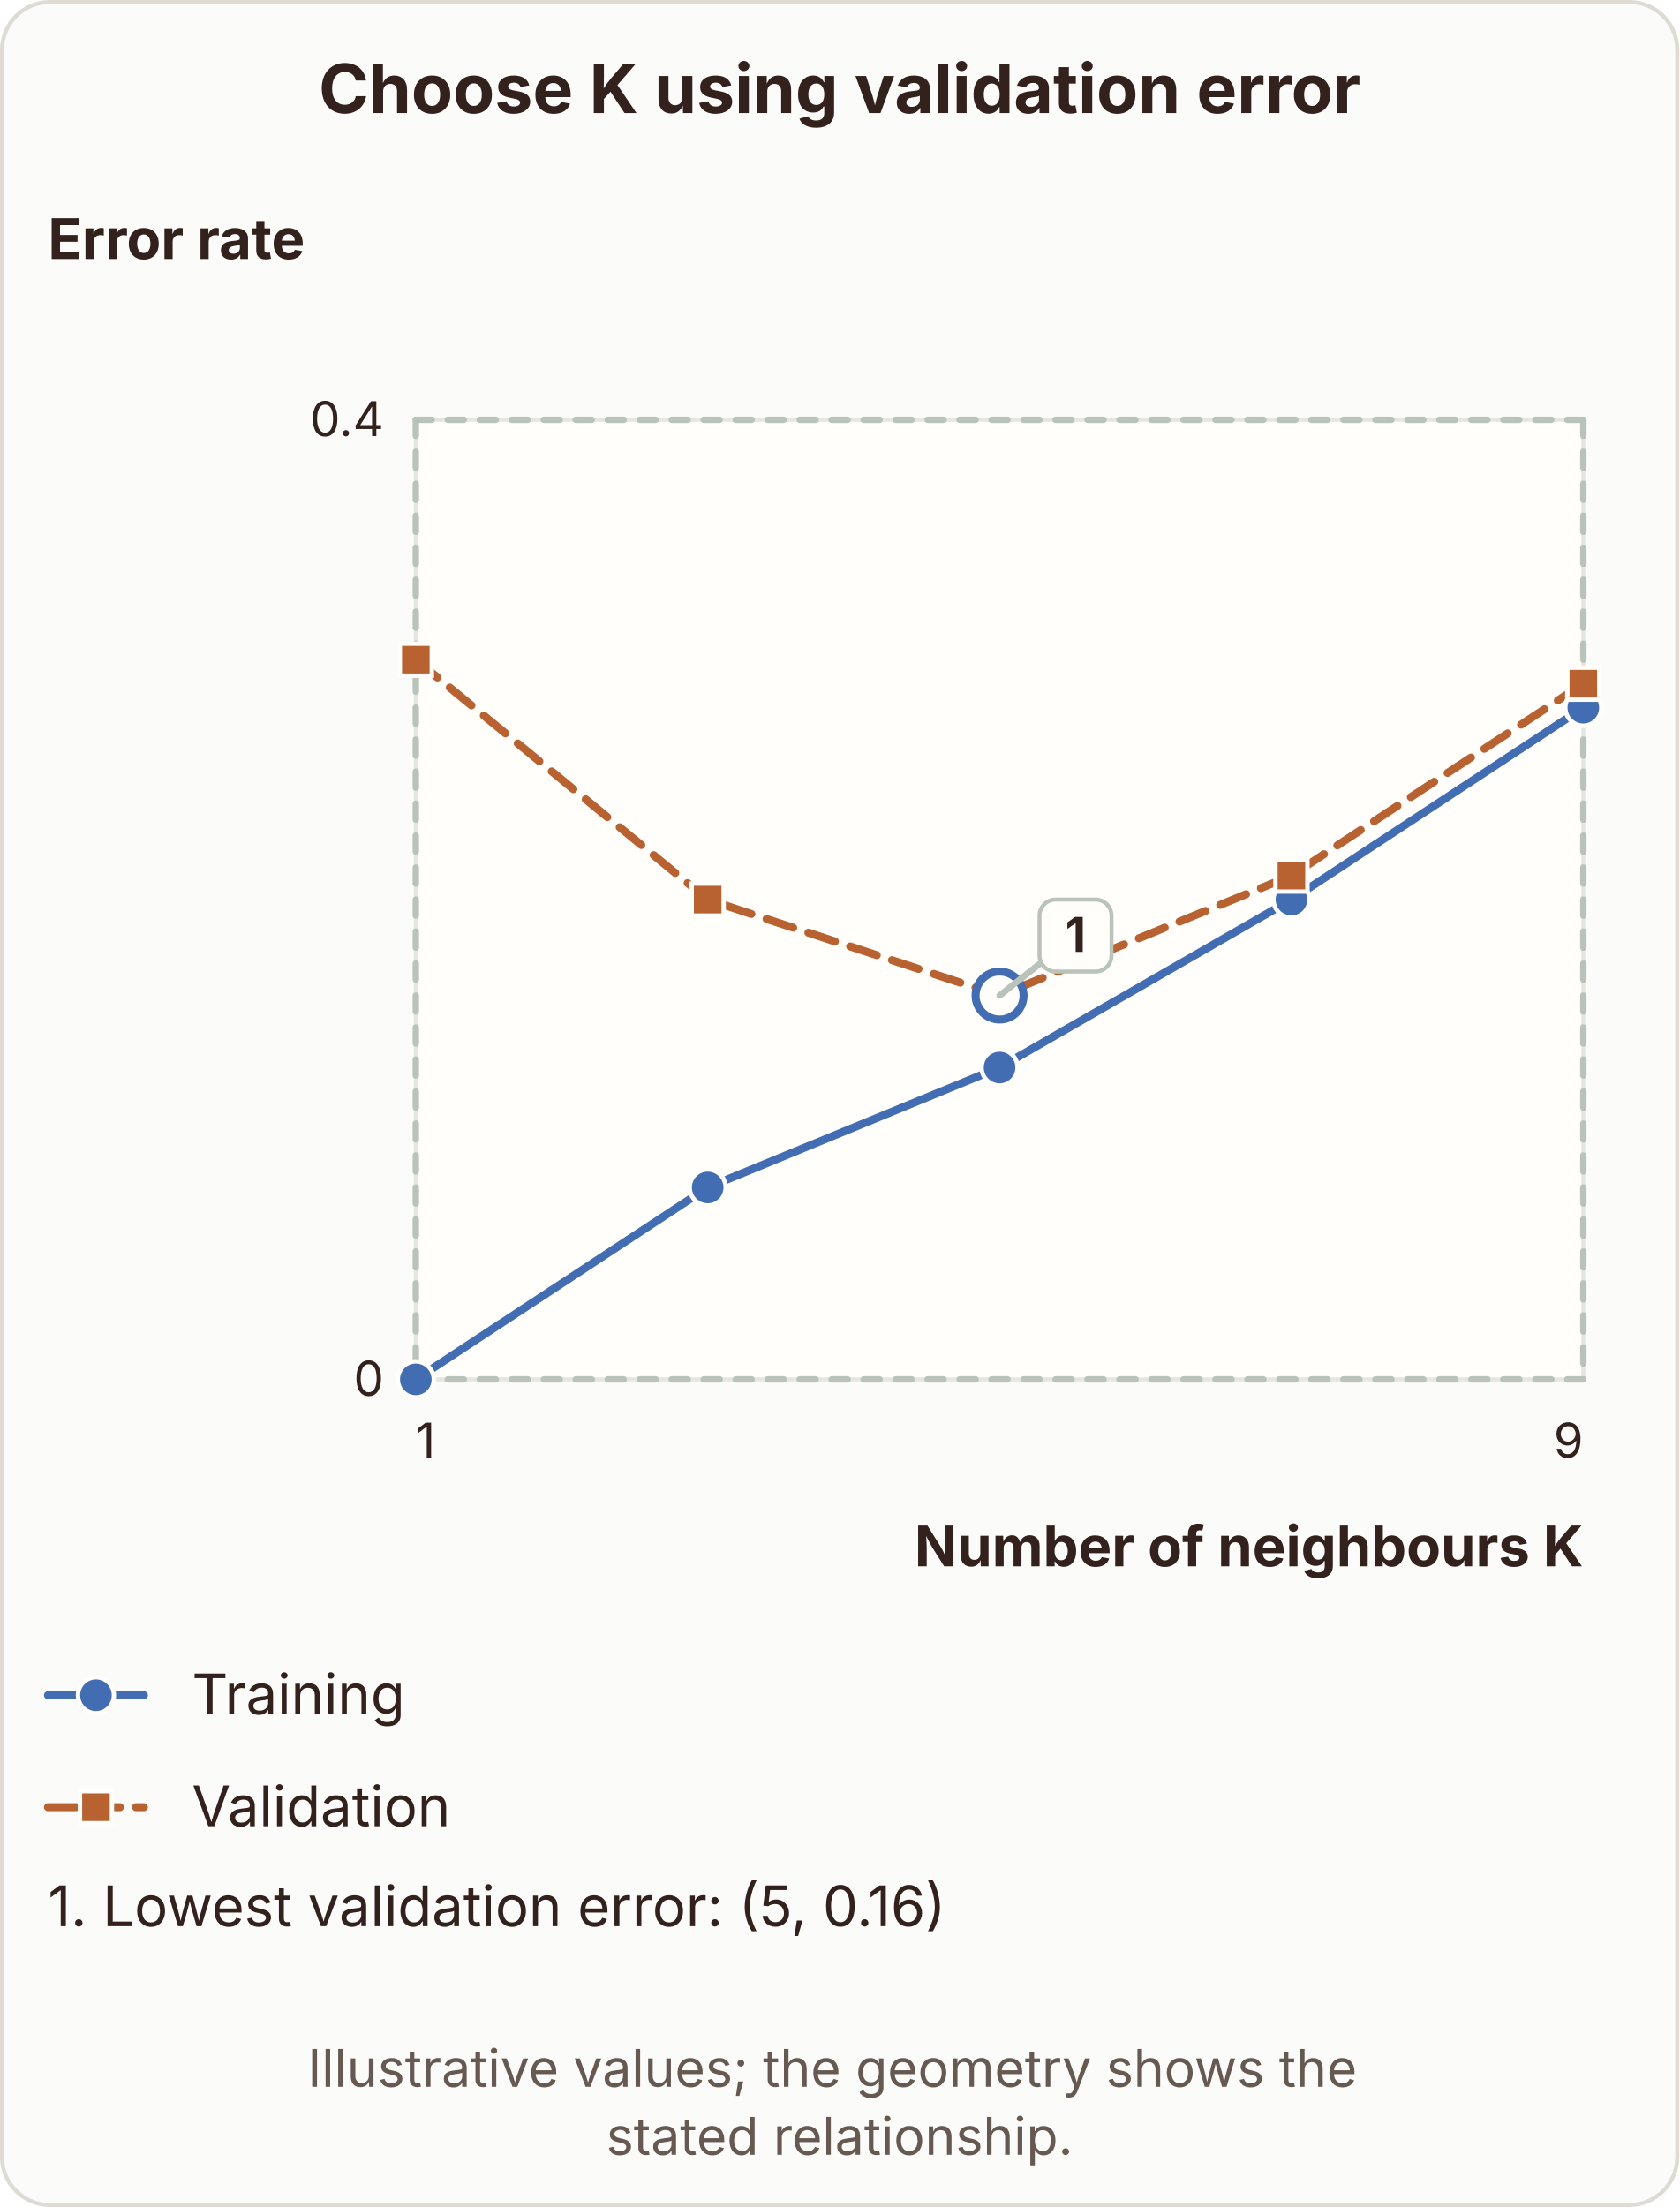
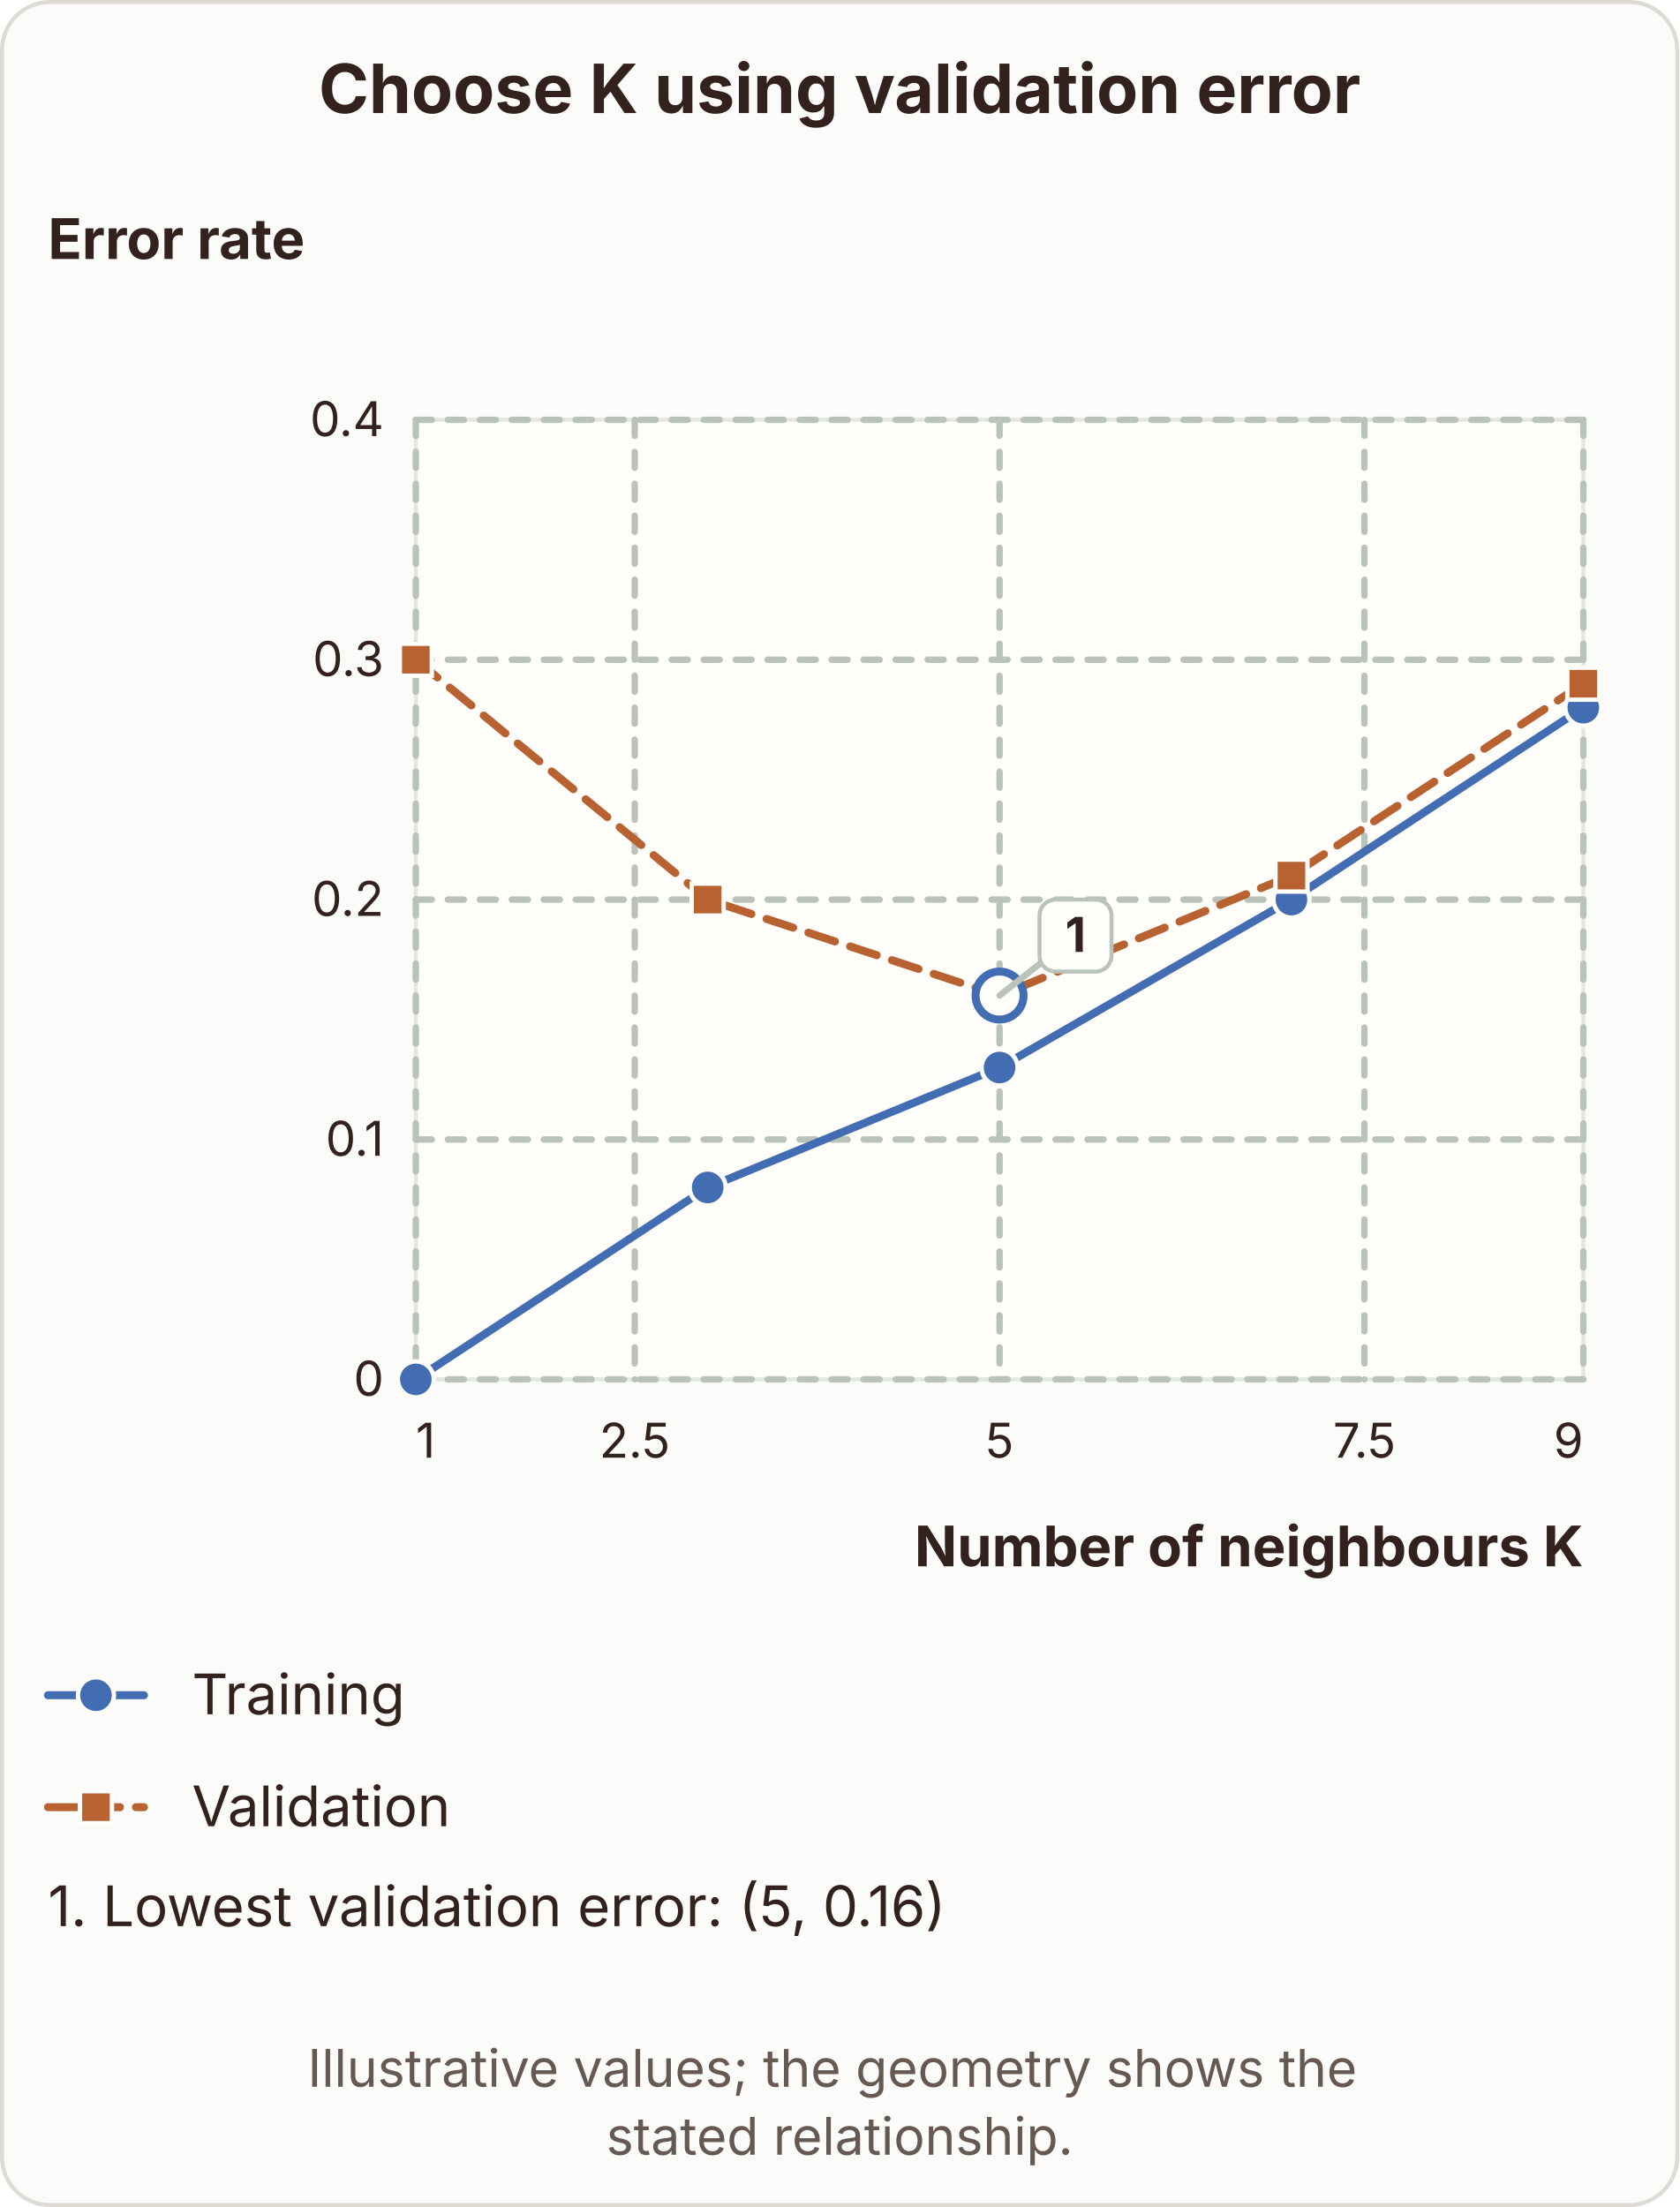
<svg xmlns="http://www.w3.org/2000/svg" width="420" height="552" viewBox="0 0 420 552" role="img" aria-label="Choose K using validation error Number of neighbours K: 1 to 9 Error rate: 0 to 0.4 Training (line): (1, 0); (3, 0.08); (5, 0.13); (7, 0.2); (9, 0.28) Validation (line): (1, 0.3); (3, 0.2); (5, 0.16); (7, 0.21); (9, 0.29) Lowest validation error: (5, 0.16) Illustrative values; the geometry shows the stated relationship." font-family="Inter, Liberation Sans, Arial, sans-serif" style="display:block;max-width:none;margin-inline:auto;--color-ink:#202723;--color-ink-2:#5d675f;--color-line:#e3e7e0;--viz-surface:#fffefa" data-tutor-diagram="coordinate-plot">
  <rect x="0.5" y="0.5" width="419" height="551" rx="12" fill="var(--viz-surface, #fbfbfa)" stroke="var(--color-line, #dedad4)" />
  <text x="210" y="22.5" fill="var(--color-ink, #32211c)" font-size="17" font-weight="700" text-anchor="middle">
    <tspan x="210" y="28.28">Choose K using validation error</tspan>
  </text>
  <g transform="translate(0 39)">
    <rect x="104" y="66" width="292" height="240" fill="#fffefa" stroke="#e3e7e0" stroke-width="1" data-tutor-plot-area="" />
    <text x="12" y="21" fill="var(--color-ink, #32211c)" font-size="14" font-weight="700" text-anchor="start">
      <tspan x="12" y="25.76">Error rate</tspan>
    </text>
    <polyline points="104,66 104,306" fill="none" stroke="#b9c3b9" stroke-width="1.6" stroke-dasharray="4 4" stroke-linecap="round" stroke-linejoin="round" />
+     <polyline points="158.75,66 158.75,306" fill="none" stroke="#b9c3b9" stroke-width="1.6" stroke-dasharray="4 4" stroke-linecap="round" stroke-linejoin="round" />
+     <polyline points="250,66 250,306" fill="none" stroke="#b9c3b9" stroke-width="1.6" stroke-dasharray="4 4" stroke-linecap="round" stroke-linejoin="round" />
+     <polyline points="341.25,66 341.25,306" fill="none" stroke="#b9c3b9" stroke-width="1.6" stroke-dasharray="4 4" stroke-linecap="round" stroke-linejoin="round" />
    <polyline points="396,66 396,306" fill="none" stroke="#b9c3b9" stroke-width="1.6" stroke-dasharray="4 4" stroke-linecap="round" stroke-linejoin="round" />
    <polyline points="104,306 396,306" fill="none" stroke="#b9c3b9" stroke-width="1.6" stroke-dasharray="4 4" stroke-linecap="round" stroke-linejoin="round" />
    <text x="96" y="306" fill="var(--color-ink, #32211c)" font-size="12" font-weight="400" text-anchor="end">
      <tspan x="96" y="310.08">0</tspan>
+     </text>
+     <polyline points="104,246 396,246" fill="none" stroke="#b9c3b9" stroke-width="1.6" stroke-dasharray="4 4" stroke-linecap="round" stroke-linejoin="round" />
+     <text x="96" y="246" fill="var(--color-ink, #32211c)" font-size="12" font-weight="400" text-anchor="end">
+       <tspan x="96" y="250.08">0.1</tspan>
+     </text>
+     <polyline points="104,186 396,186" fill="none" stroke="#b9c3b9" stroke-width="1.6" stroke-dasharray="4 4" stroke-linecap="round" stroke-linejoin="round" />
+     <text x="96" y="186" fill="var(--color-ink, #32211c)" font-size="12" font-weight="400" text-anchor="end">
+       <tspan x="96" y="190.08">0.2</tspan>
+     </text>
+     <polyline points="104,126 396,126" fill="none" stroke="#b9c3b9" stroke-width="1.6" stroke-dasharray="4 4" stroke-linecap="round" stroke-linejoin="round" />
+     <text x="96" y="126" fill="var(--color-ink, #32211c)" font-size="12" font-weight="400" text-anchor="end">
+       <tspan x="96" y="130.08">0.3</tspan>
    </text>
    <polyline points="104,66 396,66" fill="none" stroke="#b9c3b9" stroke-width="1.6" stroke-dasharray="4 4" stroke-linecap="round" stroke-linejoin="round" />
    <text x="96" y="66" fill="var(--color-ink, #32211c)" font-size="12" font-weight="400" text-anchor="end">
      <tspan x="96" y="70.08">0.4</tspan>
    </text>
    <text x="104" y="321.5" fill="var(--color-ink, #32211c)" font-size="12" font-weight="400" text-anchor="start">
      <tspan x="104" y="325.58">1</tspan>
+     </text>
+     <text x="158.75" y="321.5" fill="var(--color-ink, #32211c)" font-size="12" font-weight="400" text-anchor="middle">
+       <tspan x="158.75" y="325.58">2.5</tspan>
+     </text>
+     <text x="250" y="321.5" fill="var(--color-ink, #32211c)" font-size="12" font-weight="400" text-anchor="middle">
+       <tspan x="250" y="325.58">5</tspan>
+     </text>
+     <text x="341.25" y="321.5" fill="var(--color-ink, #32211c)" font-size="12" font-weight="400" text-anchor="middle">
+       <tspan x="341.25" y="325.58">7.5</tspan>
    </text>
    <text x="396" y="321.5" fill="var(--color-ink, #32211c)" font-size="12" font-weight="400" text-anchor="end">
      <tspan x="396" y="325.58">9</tspan>
    </text>
    <text x="396" y="348" fill="var(--color-ink, #32211c)" font-size="14" font-weight="700" text-anchor="end">
      <tspan x="396" y="352.76">Number of neighbours K</tspan>
    </text>
    <polyline points="12,385 36,385" fill="none" stroke="#426db2" stroke-width="2" stroke-linejoin="round" stroke-linecap="round" />
    <circle cx="24" cy="385" r="4.5" fill="#426db2" stroke="#fffefa" stroke-width="1.1" />
    <text x="48" y="385" fill="var(--color-ink, #32211c)" font-size="14" font-weight="400" text-anchor="start">
      <tspan x="48" y="389.76">Training</tspan>
    </text>
    <polyline points="12,413 36,413" fill="none" stroke="#b86232" stroke-width="2" stroke-dasharray="7 4" stroke-linejoin="round" stroke-linecap="round" />
    <rect x="20" y="409" width="8" height="8" fill="#b86232" stroke="#fffefa" stroke-width="1.1" />
    <text x="48" y="413" fill="var(--color-ink, #32211c)" font-size="14" font-weight="400" text-anchor="start">
      <tspan x="48" y="417.76">Validation</tspan>
    </text>
    <text x="12" y="438" fill="var(--color-ink, #32211c)" font-size="14" font-weight="400" text-anchor="start">
      <tspan x="12" y="442.76">1. Lowest validation error: (5, 0.16)</tspan>
    </text>
    <polyline points="104,306 177,258 250,228 323,186 396,138" fill="none" stroke="#426db2" stroke-width="2" stroke-linejoin="round" stroke-linecap="round" data-tutor-plot-series="Training" />
    <polyline points="104,126 177,186 250,210 323,180 396,132" fill="none" stroke="#b86232" stroke-width="2" stroke-dasharray="7 4" stroke-linejoin="round" stroke-linecap="round" data-tutor-plot-series="Validation" />
    <circle cx="104" cy="306" r="4.5" fill="#426db2" stroke="#fffefa" stroke-width="1.1" data-tutor-coordinate-point="1,0" />
    <circle cx="177" cy="258" r="4.5" fill="#426db2" stroke="#fffefa" stroke-width="1.1" data-tutor-coordinate-point="3,0.08" />
    <circle cx="250" cy="228" r="4.5" fill="#426db2" stroke="#fffefa" stroke-width="1.1" data-tutor-coordinate-point="5,0.13" />
    <circle cx="323" cy="186" r="4.5" fill="#426db2" stroke="#fffefa" stroke-width="1.1" data-tutor-coordinate-point="7,0.2" />
    <circle cx="396" cy="138" r="4.5" fill="#426db2" stroke="#fffefa" stroke-width="1.1" data-tutor-coordinate-point="9,0.28" />
    <rect x="100" y="122" width="8" height="8" fill="#b86232" stroke="#fffefa" stroke-width="1.1" data-tutor-coordinate-point="1,0.3" />
    <rect x="173" y="182" width="8" height="8" fill="#b86232" stroke="#fffefa" stroke-width="1.1" data-tutor-coordinate-point="3,0.2" />
    <rect x="246" y="206" width="8" height="8" fill="#b86232" stroke="#fffefa" stroke-width="1.1" data-tutor-coordinate-point="5,0.16" />
    <rect x="319" y="176" width="8" height="8" fill="#b86232" stroke="#fffefa" stroke-width="1.1" data-tutor-coordinate-point="7,0.21" />
    <rect x="392" y="128" width="8" height="8" fill="#b86232" stroke="#fffefa" stroke-width="1.1" data-tutor-coordinate-point="9,0.29" />
    <circle cx="250" cy="210" r="6" fill="#fffefa" stroke="#426db2" stroke-width="2" data-tutor-plot-point="5,0.16" />
    <polyline points="250,210 269,195" fill="none" stroke="#b9c3b9" stroke-width="1.6" stroke-linecap="round" stroke-linejoin="round" />
    <rect x="260" y="186" width="18" height="18" rx="4" fill="#fffefa" stroke="#b9c3b9" stroke-width="1" data-tutor-plot-badge="1" />
    <text x="269" y="195" fill="var(--color-ink, #32211c)" font-size="12" font-weight="700" text-anchor="middle">
      <tspan x="269" y="199.08">1</tspan>
    </text>
  </g>
  <text x="210" y="526" fill="var(--color-ink-2, #665951)" font-size="13" font-weight="400" text-anchor="middle">
    <tspan x="210" y="521.92">Illustrative values; the geometry shows the</tspan>
    <tspan x="210" y="538.92">stated relationship.</tspan>
  </text>
</svg>
